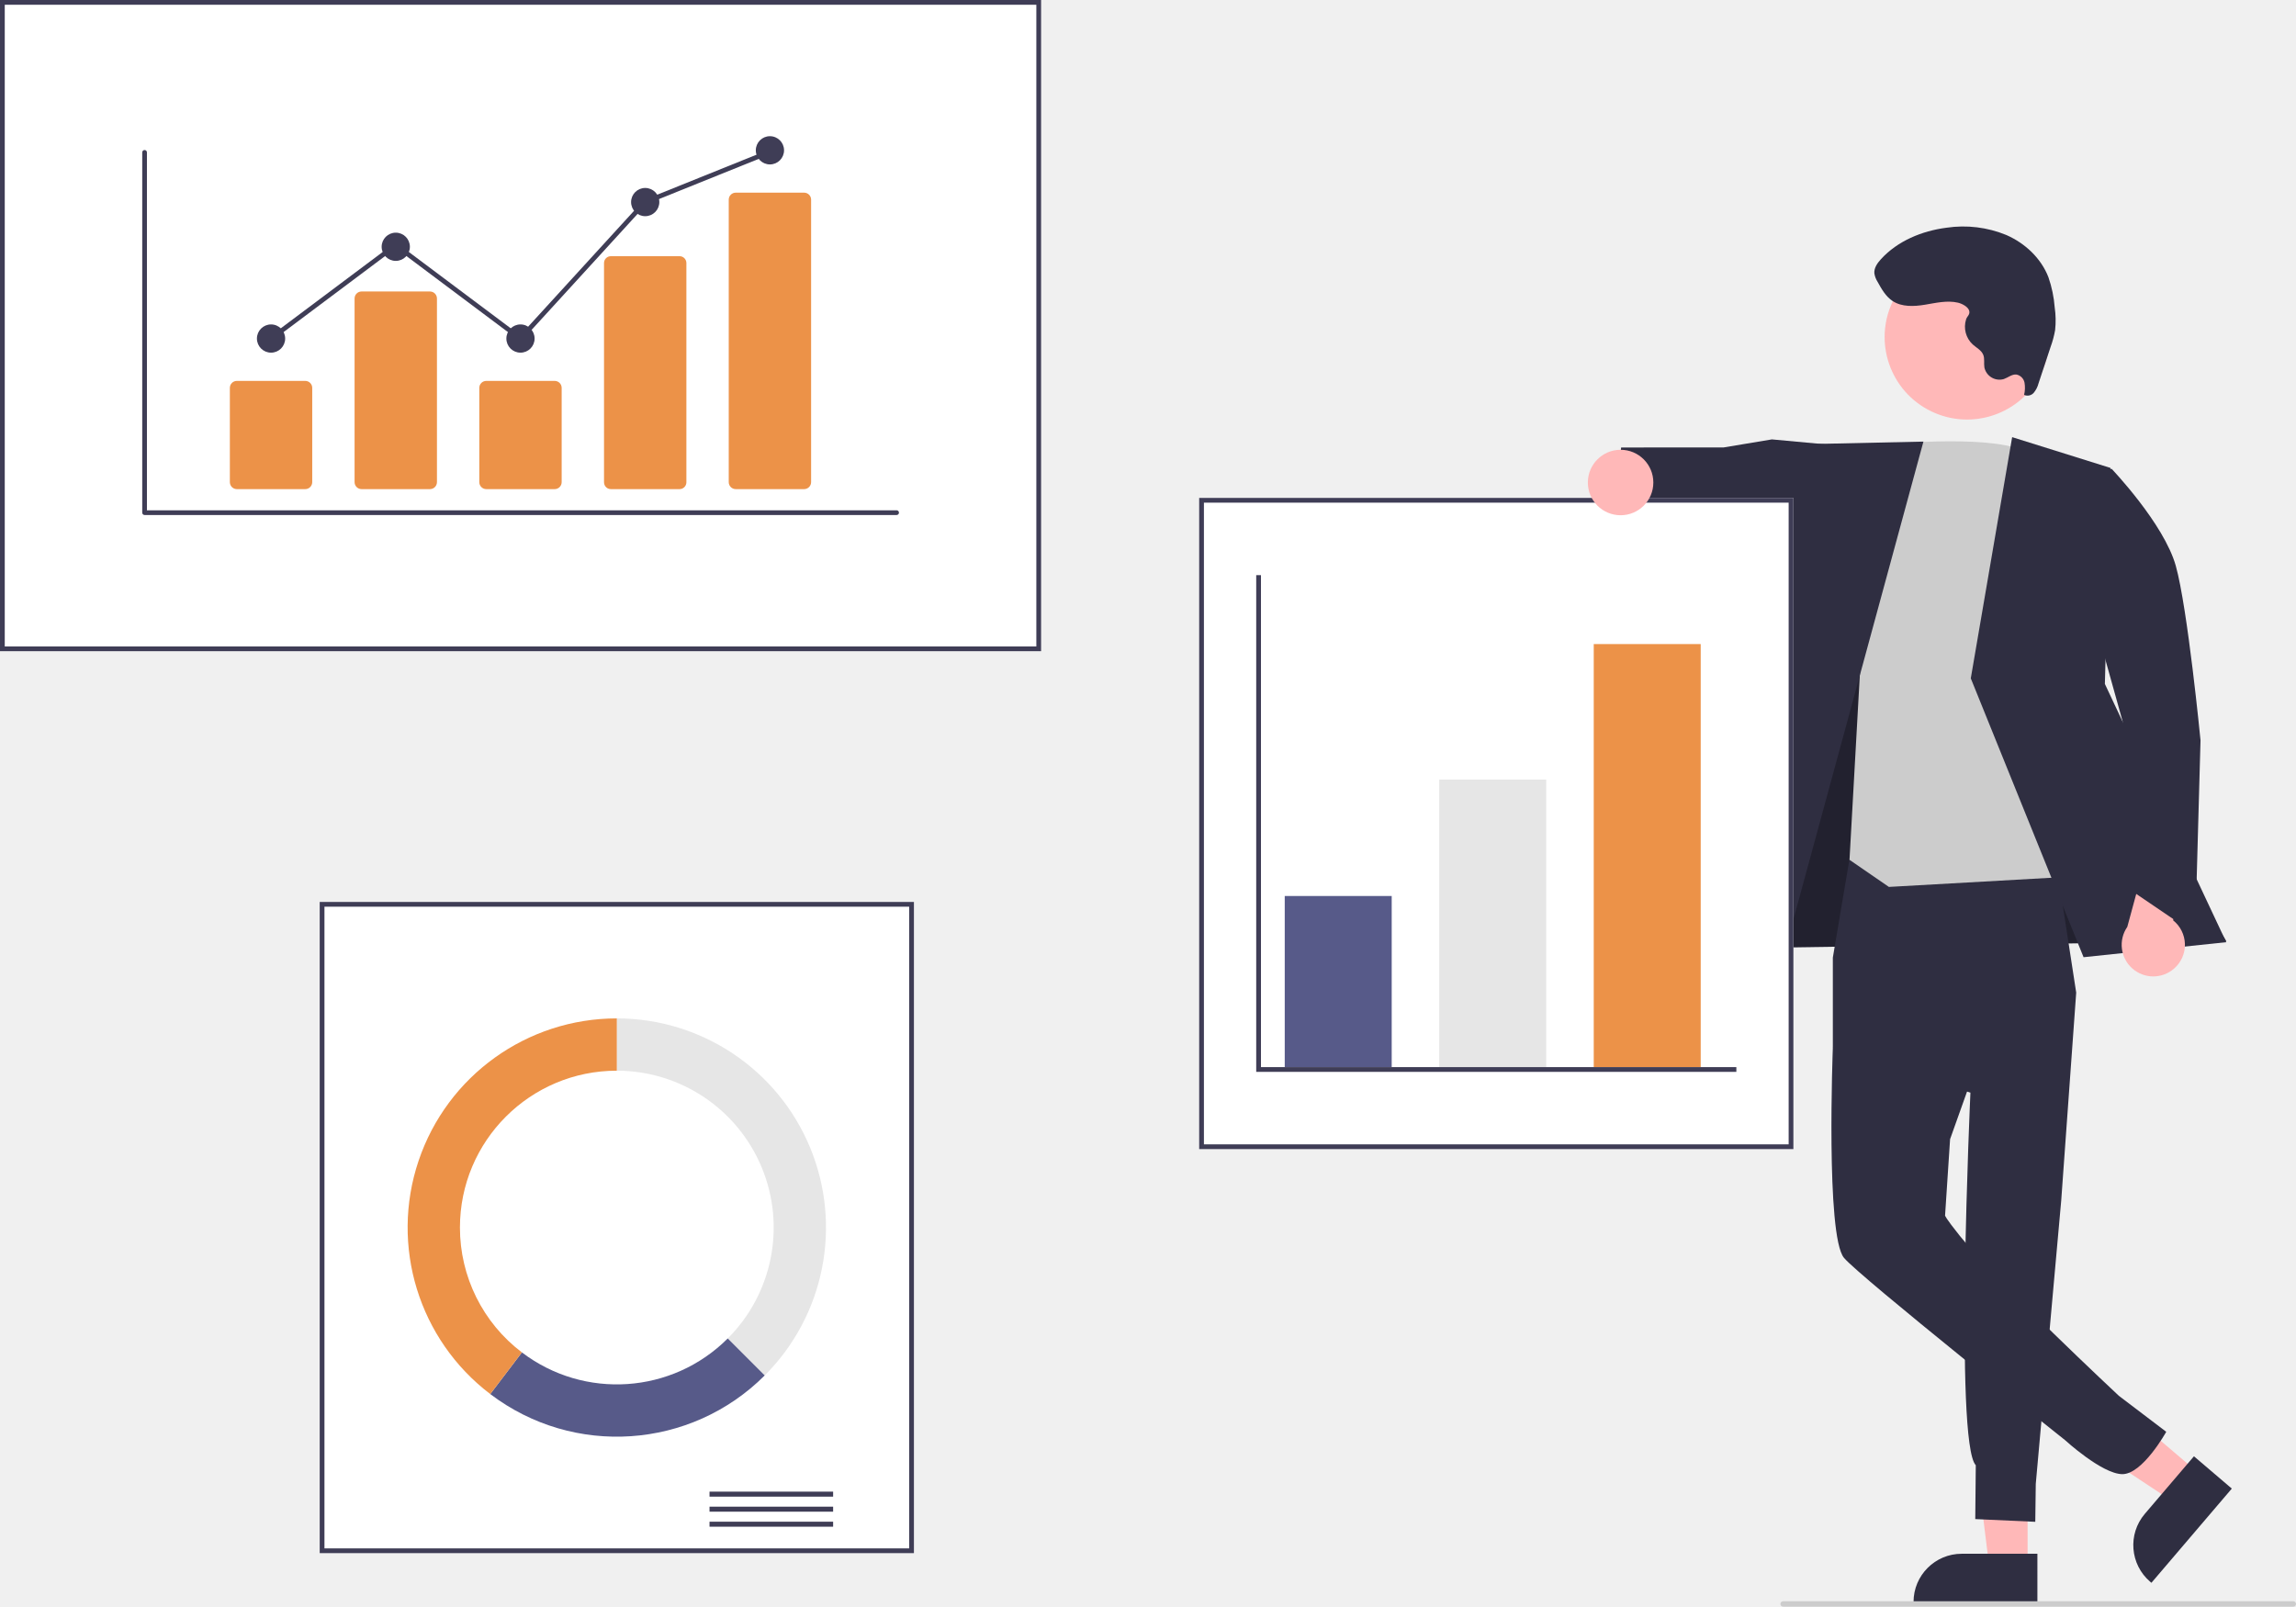
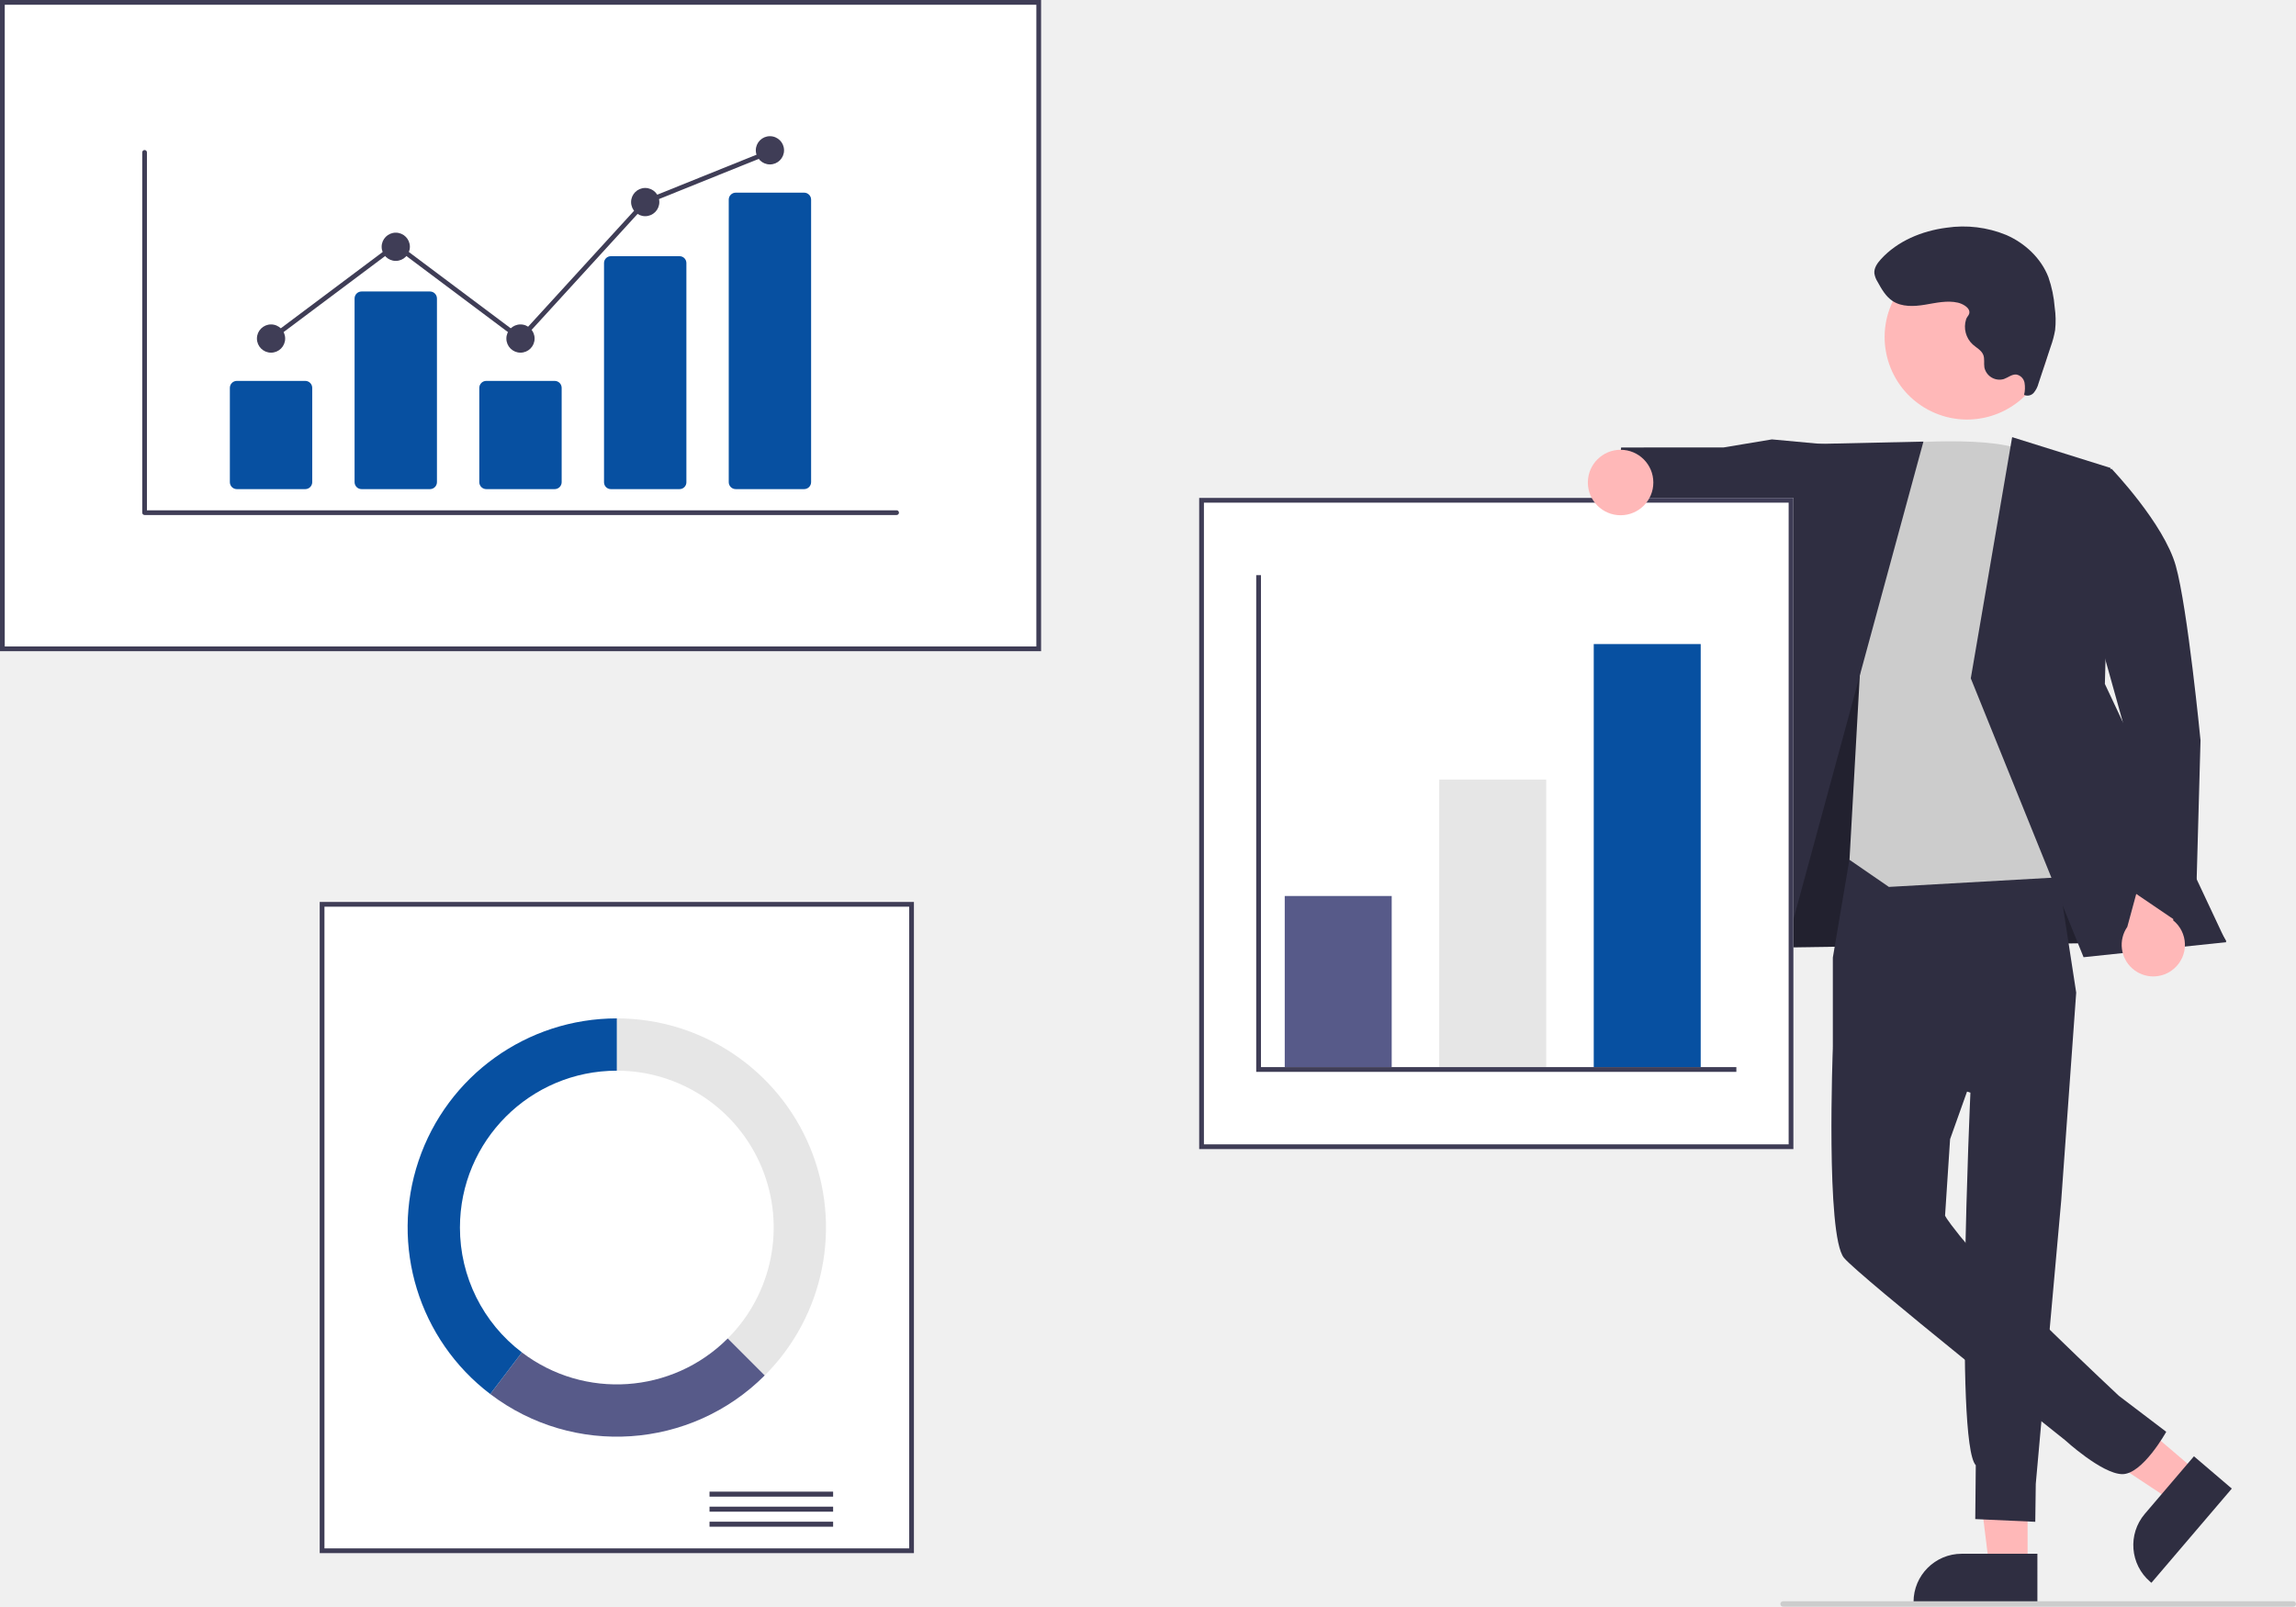
<svg xmlns="http://www.w3.org/2000/svg" id="b2c7d13c-cf19-4853-8e1a-27f628056126" data-name="Layer 1" width="841.59" height="589" viewBox="0 0 841.59 589">
  <polygon points="743.208 574.193 729.128 574.192 722.43 519.885 743.21 519.886 743.208 574.193" fill="#ffb8b8" />
  <path d="M926.003,743.341l-45.399-.002V742.765A17.671,17.671,0,0,1,898.275,725.095h.001l27.728.001Z" transform="translate(-179.2049 -155.5)" fill="#2f2e41" />
  <polygon points="805.349 539.578 796.21 550.289 750.55 520.133 764.039 504.326 805.349 539.578" fill="#ffb8b8" />
  <path d="M997.267,701.206l-29.469,34.534-.437-.373a17.671,17.671,0,0,1-1.972-24.912l.001-.001,17.999-21.092Z" transform="translate(-179.2049 -155.5)" fill="#2f2e41" />
  <polygon points="643.236 307.117 638.853 347.537 816.024 345.01 738.759 219.114 675.673 216.848 643.236 307.117" fill="#2f2e41" />
  <polygon points="643.236 307.117 638.853 347.537 816.024 345.01 738.759 219.114 675.673 216.848 643.236 307.117" opacity="0.28" />
  <path d="M857.28,469.556l-6.255,36.984v33.058L901.455,556.06s-5.904,128.404,1.967,136.583l-.193,19.742,22,1,.179-13.894L934.735,595.635l5.493-76.25-8.907-57.811Z" transform="translate(-179.2049 -155.5)" fill="#2f2e41" />
  <path d="M896.35,501.392l-45.325,38.206s-2.653,68.932,4.084,77.016c5.786,6.943,81.038,66.832,81.038,66.832s13.374,12.268,20.869,12.464,16.213-15.525,16.213-15.525l-17.358-13.188S910.901,625.22,897.549,608.53c-5.389-6.737-5.389-7.41-5.389-7.41l1.841-28.014,18.525-51.991Z" transform="translate(-179.2049 -155.5)" fill="#2f2e41" />
  <polygon points="669.024 162.885 649.482 161.079 631.756 164.033 594.222 164.045 591.024 191.249 625.277 198.914 633.624 194.823 668.419 208.08 669.024 162.885" fill="#2f2e41" />
  <path d="M871.569,318.3s41.474-3.886,50.905,3.524,29.641,154.266,29.641,154.266l-80.545,4.546-14.44-9.935,4.099-73.317Z" transform="translate(-179.2049 -155.5)" fill="#ccc" />
  <polygon points="705.024 161.885 659.275 162.889 616.622 355.62 650.305 363.031 705.024 161.885" fill="#2f2e41" />
  <polygon points="737.546 160.256 773.583 171.535 771.536 250.722 816.024 345.396 763.725 350.905 722.386 248.675 737.546 160.256" fill="#2f2e41" />
  <path d="M976.176,510.513a11.513,11.513,0,0,0-.436-17.649l7.25-25.291-14.295-8.154-9.737,35.86a11.576,11.576,0,0,0,17.218,15.234Z" transform="translate(-179.2049 -155.5)" fill="#ffb8b8" />
  <path d="M931.905,329.234l21.323-1.85s19.143,20.022,23.498,35.524,9.071,64.005,9.071,64.005l-1.967,70.955L958.905,480.943l-1.672-61.031Z" transform="translate(-179.2049 -155.5)" fill="#2f2e41" />
  <circle cx="900.239" cy="279.072" r="30.227" transform="translate(44.35273 779.6309) rotate(-61.33681)" fill="#ffb8b8" />
  <path d="M896.869,266.453c-3.966-.916-8.083.099-12.099.757s-8.443.875-11.841-1.366c-2.509-1.655-4.052-4.393-5.501-7.027a8.088,8.088,0,0,1-1.183-3.101c-.171-1.948,1.069-3.725,2.384-5.172,6.112-6.718,15.044-10.396,24.051-11.564a41.554,41.554,0,0,1,21.961,2.682c6.837,2.999,12.715,8.491,15.403,15.456a43.895,43.895,0,0,1,2.301,11.038,32.97,32.97,0,0,1,.155,8.359,35.832,35.832,0,0,1-1.62,6.056l-4.453,13.446a8.859,8.859,0,0,1-1.751,3.466,3.029,3.029,0,0,1-3.547.777,11.04,11.04,0,0,0,.16-4.461,3.764,3.764,0,0,0-2.97-2.995c-1.641-.174-3.043,1.098-4.6,1.646a5.66,5.66,0,0,1-7.035-3.818q-.064-.215-.111-.436c-.246-1.537.167-3.183-.416-4.626-.683-1.691-2.493-2.578-3.853-3.793a8.869,8.869,0,0,1-2.433-9.217c.364-1.119,1.392-1.628,1.187-2.913C900.787,267.963,898.301,266.784,896.869,266.453Z" transform="translate(-179.2049 -155.5)" fill="#2f2e41" />
  <path d="M560.817,394.225H179.205V155.5H560.817Z" transform="translate(-179.2049 -155.5)" fill="#fff" />
  <path d="M560.817,394.225H179.205V155.5H560.817ZM180.947,392.483H559.074V157.243H180.947Z" transform="translate(-179.2049 -155.5)" fill="#3f3d56" />
  <path d="M514.204,724.869H296.389V486.143H514.204Z" transform="translate(-179.2049 -155.5)" fill="#fff" />
  <path d="M514.204,724.869H296.389V486.143H514.204Zm-216.072-1.743H512.462V487.886H298.132Z" transform="translate(-179.2049 -155.5)" fill="#3f3d56" />
  <rect x="260.071" y="546.822" width="45.306" height="1.837" fill="#3f3d56" />
  <rect x="260.071" y="552.332" width="45.306" height="1.837" fill="#3f3d56" />
  <rect x="260.071" y="557.842" width="45.306" height="1.837" fill="#3f3d56" />
  <path d="M405.297,528.835v19.168a57.503,57.503,0,0,1,40.661,98.164l13.554,13.554A76.671,76.671,0,0,0,405.297,528.835Z" transform="translate(-179.2049 -155.5)" fill="#e6e6e6" />
  <path d="M459.511,659.72l-13.554-13.554a57.489,57.489,0,0,1-75.451,5.116l-11.601,15.265A76.669,76.669,0,0,0,459.511,659.72Z" transform="translate(-179.2049 -155.5)" fill="#575a89" />
-   <path d="M347.794,605.506a57.503,57.503,0,0,1,57.503-57.503V528.835a76.67,76.67,0,0,0-46.392,137.713l11.602-15.265A57.403,57.403,0,0,1,347.794,605.506Z" transform="translate(-179.2049 -155.5)" fill="#ec9248" />
+   <path d="M347.794,605.506a57.503,57.503,0,0,1,57.503-57.503V528.835a76.67,76.67,0,0,0-46.392,137.713l11.602-15.265A57.403,57.403,0,0,1,347.794,605.506Z" transform="translate(-179.2049 -155.5)" fill="#0750a1" />
  <path d="M836.57,576.755H618.755V338.029H836.57Z" transform="translate(-179.2049 -155.5)" fill="#fff" />
  <path d="M836.57,576.755H618.755V338.029H836.57ZM620.498,575.012H834.828V339.771H620.498Z" transform="translate(-179.2049 -155.5)" fill="#3f3d56" />
  <rect x="470.916" y="328.465" width="39.207" height="62.731" fill="#575a89" />
  <rect x="527.548" y="285.773" width="39.207" height="105.422" fill="#e6e6e6" />
-   <rect x="584.18" y="236.112" width="39.207" height="155.084" fill="#ec9248" />
+   <rect x="584.18" y="236.112" width="39.207" height="155.084" fill="#0750a1" />
  <polygon points="636.455 392.939 460.461 392.939 460.461 210.845 462.203 210.845 462.203 391.196 636.455 391.196 636.455 392.939" fill="#3f3d56" />
  <circle cx="594.024" cy="176.885" r="12" fill="#ffb8b8" />
  <path d="M1019.795,744.5h-187a1,1,0,0,1,0-2h187a1,1,0,0,1,0,2Z" transform="translate(-179.2049 -155.5)" fill="#ccc" />
  <path d="M507.82,344.299H232.202a.863.863,0,0,1-.863-.863V211.332a.863.863,0,0,1,1.725,0V342.573H507.82a.863.863,0,1,1,0,1.725Z" transform="translate(-179.2049 -155.5)" fill="#3f3d56" />
-   <path d="M291.089,334.81H266.021a2.563,2.563,0,0,1-2.561-2.56V297.693a2.563,2.563,0,0,1,2.561-2.56h25.069a2.563,2.563,0,0,1,2.561,2.56v34.557A2.563,2.563,0,0,1,291.089,334.81Z" transform="translate(-179.2049 -155.5)" fill="#ec9248" />
-   <path d="M336.805,334.81H311.736a2.563,2.563,0,0,1-2.561-2.56V264.916a2.563,2.563,0,0,1,2.561-2.56H336.805a2.563,2.563,0,0,1,2.561,2.56v67.334A2.563,2.563,0,0,1,336.805,334.81Z" transform="translate(-179.2049 -155.5)" fill="#ec9248" />
-   <path d="M382.521,334.81H357.452a2.563,2.563,0,0,1-2.561-2.56V297.693a2.563,2.563,0,0,1,2.561-2.56h25.069a2.563,2.563,0,0,1,2.561,2.56v34.557A2.563,2.563,0,0,1,382.521,334.81Z" transform="translate(-179.2049 -155.5)" fill="#ec9248" />
-   <path d="M428.236,334.81H403.168a2.507,2.507,0,0,1-2.561-2.444V251.861a2.507,2.507,0,0,1,2.561-2.444h25.069a2.507,2.507,0,0,1,2.561,2.444v80.505A2.507,2.507,0,0,1,428.236,334.81Z" transform="translate(-179.2049 -155.5)" fill="#ec9248" />
-   <path d="M473.952,334.81H448.883a2.563,2.563,0,0,1-2.561-2.56V228.688a2.563,2.563,0,0,1,2.561-2.56h25.069a2.563,2.563,0,0,1,2.561,2.56V332.25A2.563,2.563,0,0,1,473.952,334.81Z" transform="translate(-179.2049 -155.5)" fill="#ec9248" />
+   <path d="M291.089,334.81H266.021a2.563,2.563,0,0,1-2.561-2.56V297.693a2.563,2.563,0,0,1,2.561-2.56h25.069a2.563,2.563,0,0,1,2.561,2.56v34.557A2.563,2.563,0,0,1,291.089,334.81Z" transform="translate(-179.2049 -155.5)" fill="#0750a1" />
+   <path d="M336.805,334.81H311.736a2.563,2.563,0,0,1-2.561-2.56V264.916a2.563,2.563,0,0,1,2.561-2.56H336.805a2.563,2.563,0,0,1,2.561,2.56v67.334A2.563,2.563,0,0,1,336.805,334.81Z" transform="translate(-179.2049 -155.5)" fill="#0750a1" />
+   <path d="M382.521,334.81H357.452a2.563,2.563,0,0,1-2.561-2.56V297.693a2.563,2.563,0,0,1,2.561-2.56h25.069a2.563,2.563,0,0,1,2.561,2.56v34.557A2.563,2.563,0,0,1,382.521,334.81Z" transform="translate(-179.2049 -155.5)" fill="#0750a1" />
+   <path d="M428.236,334.81H403.168a2.507,2.507,0,0,1-2.561-2.444V251.861a2.507,2.507,0,0,1,2.561-2.444h25.069a2.507,2.507,0,0,1,2.561,2.444v80.505A2.507,2.507,0,0,1,428.236,334.81Z" transform="translate(-179.2049 -155.5)" fill="#0750a1" />
+   <path d="M473.952,334.81H448.883a2.563,2.563,0,0,1-2.561-2.56V228.688a2.563,2.563,0,0,1,2.561-2.56h25.069a2.563,2.563,0,0,1,2.561,2.56V332.25A2.563,2.563,0,0,1,473.952,334.81Z" transform="translate(-179.2049 -155.5)" fill="#0750a1" />
  <circle cx="99.35" cy="124.107" r="5.175" fill="#3f3d56" />
  <circle cx="145.066" cy="90.467" r="5.175" fill="#3f3d56" />
  <circle cx="190.781" cy="124.107" r="5.175" fill="#3f3d56" />
  <circle cx="236.497" cy="74.078" r="5.175" fill="#3f3d56" />
  <circle cx="282.213" cy="55.102" r="5.175" fill="#3f3d56" />
  <polygon points="190.89 125.266 145.066 90.943 99.867 124.797 98.833 123.416 145.066 88.787 190.672 122.947 235.993 73.352 236.175 73.278 281.89 54.858 282.535 56.459 237.001 74.805 190.89 125.266" fill="#3f3d56" />
</svg>
